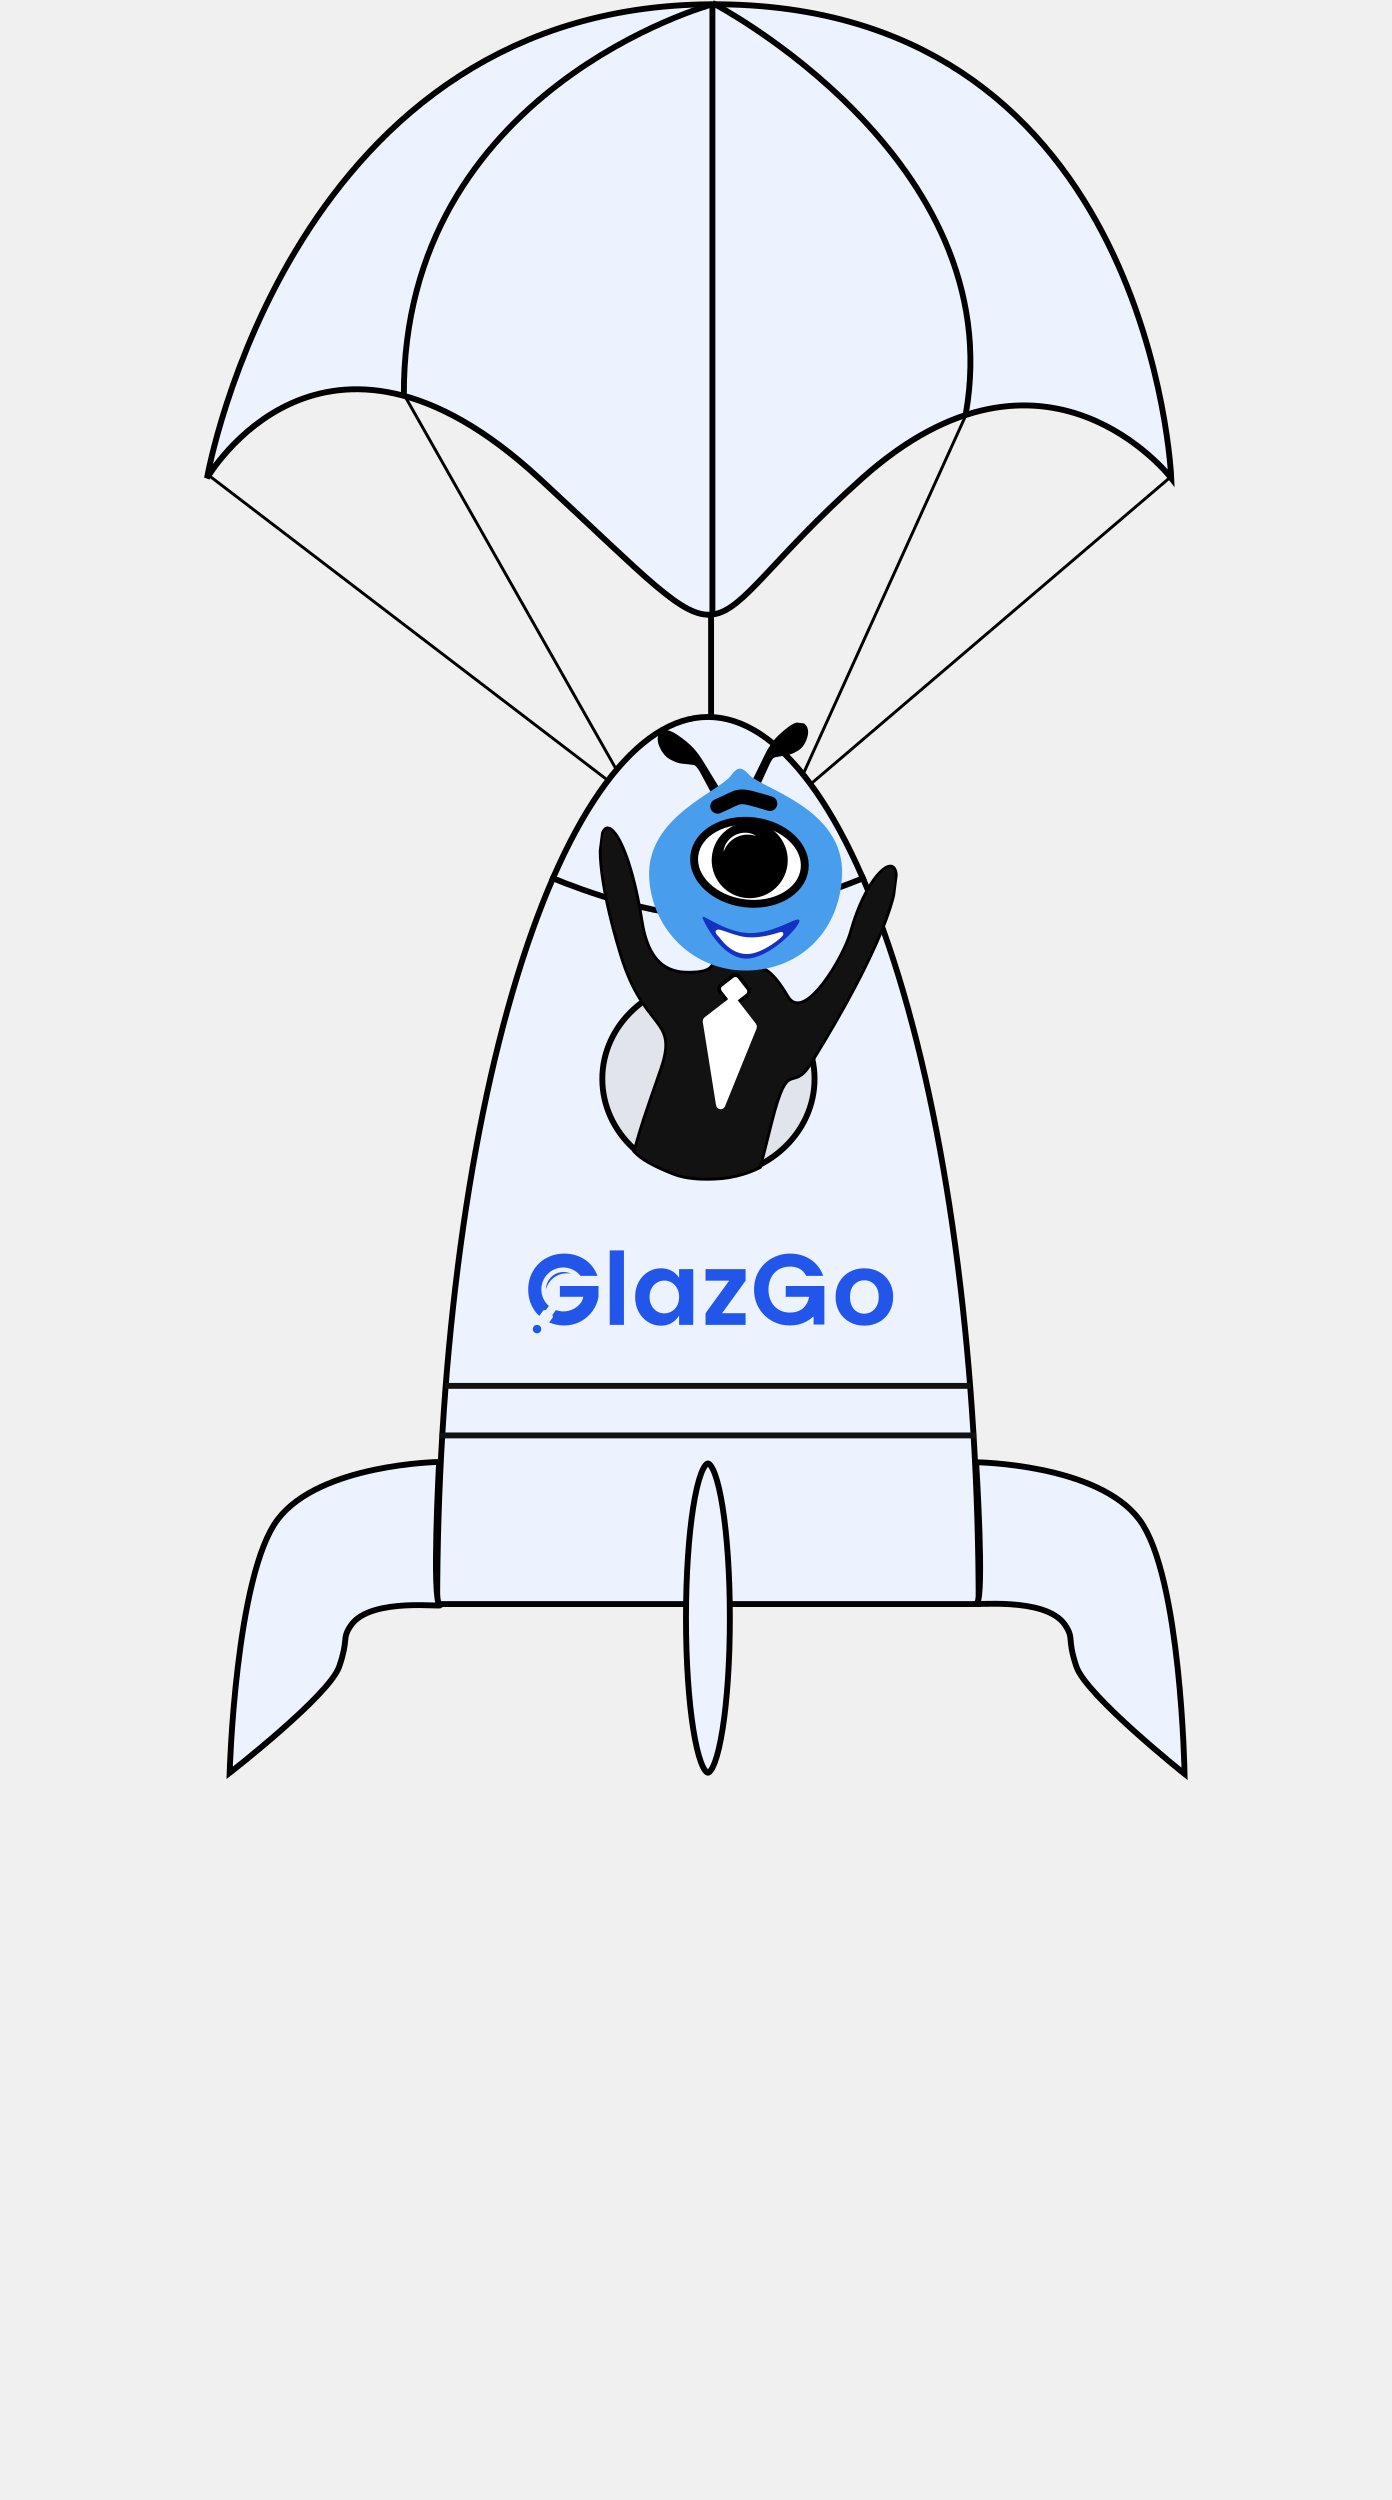
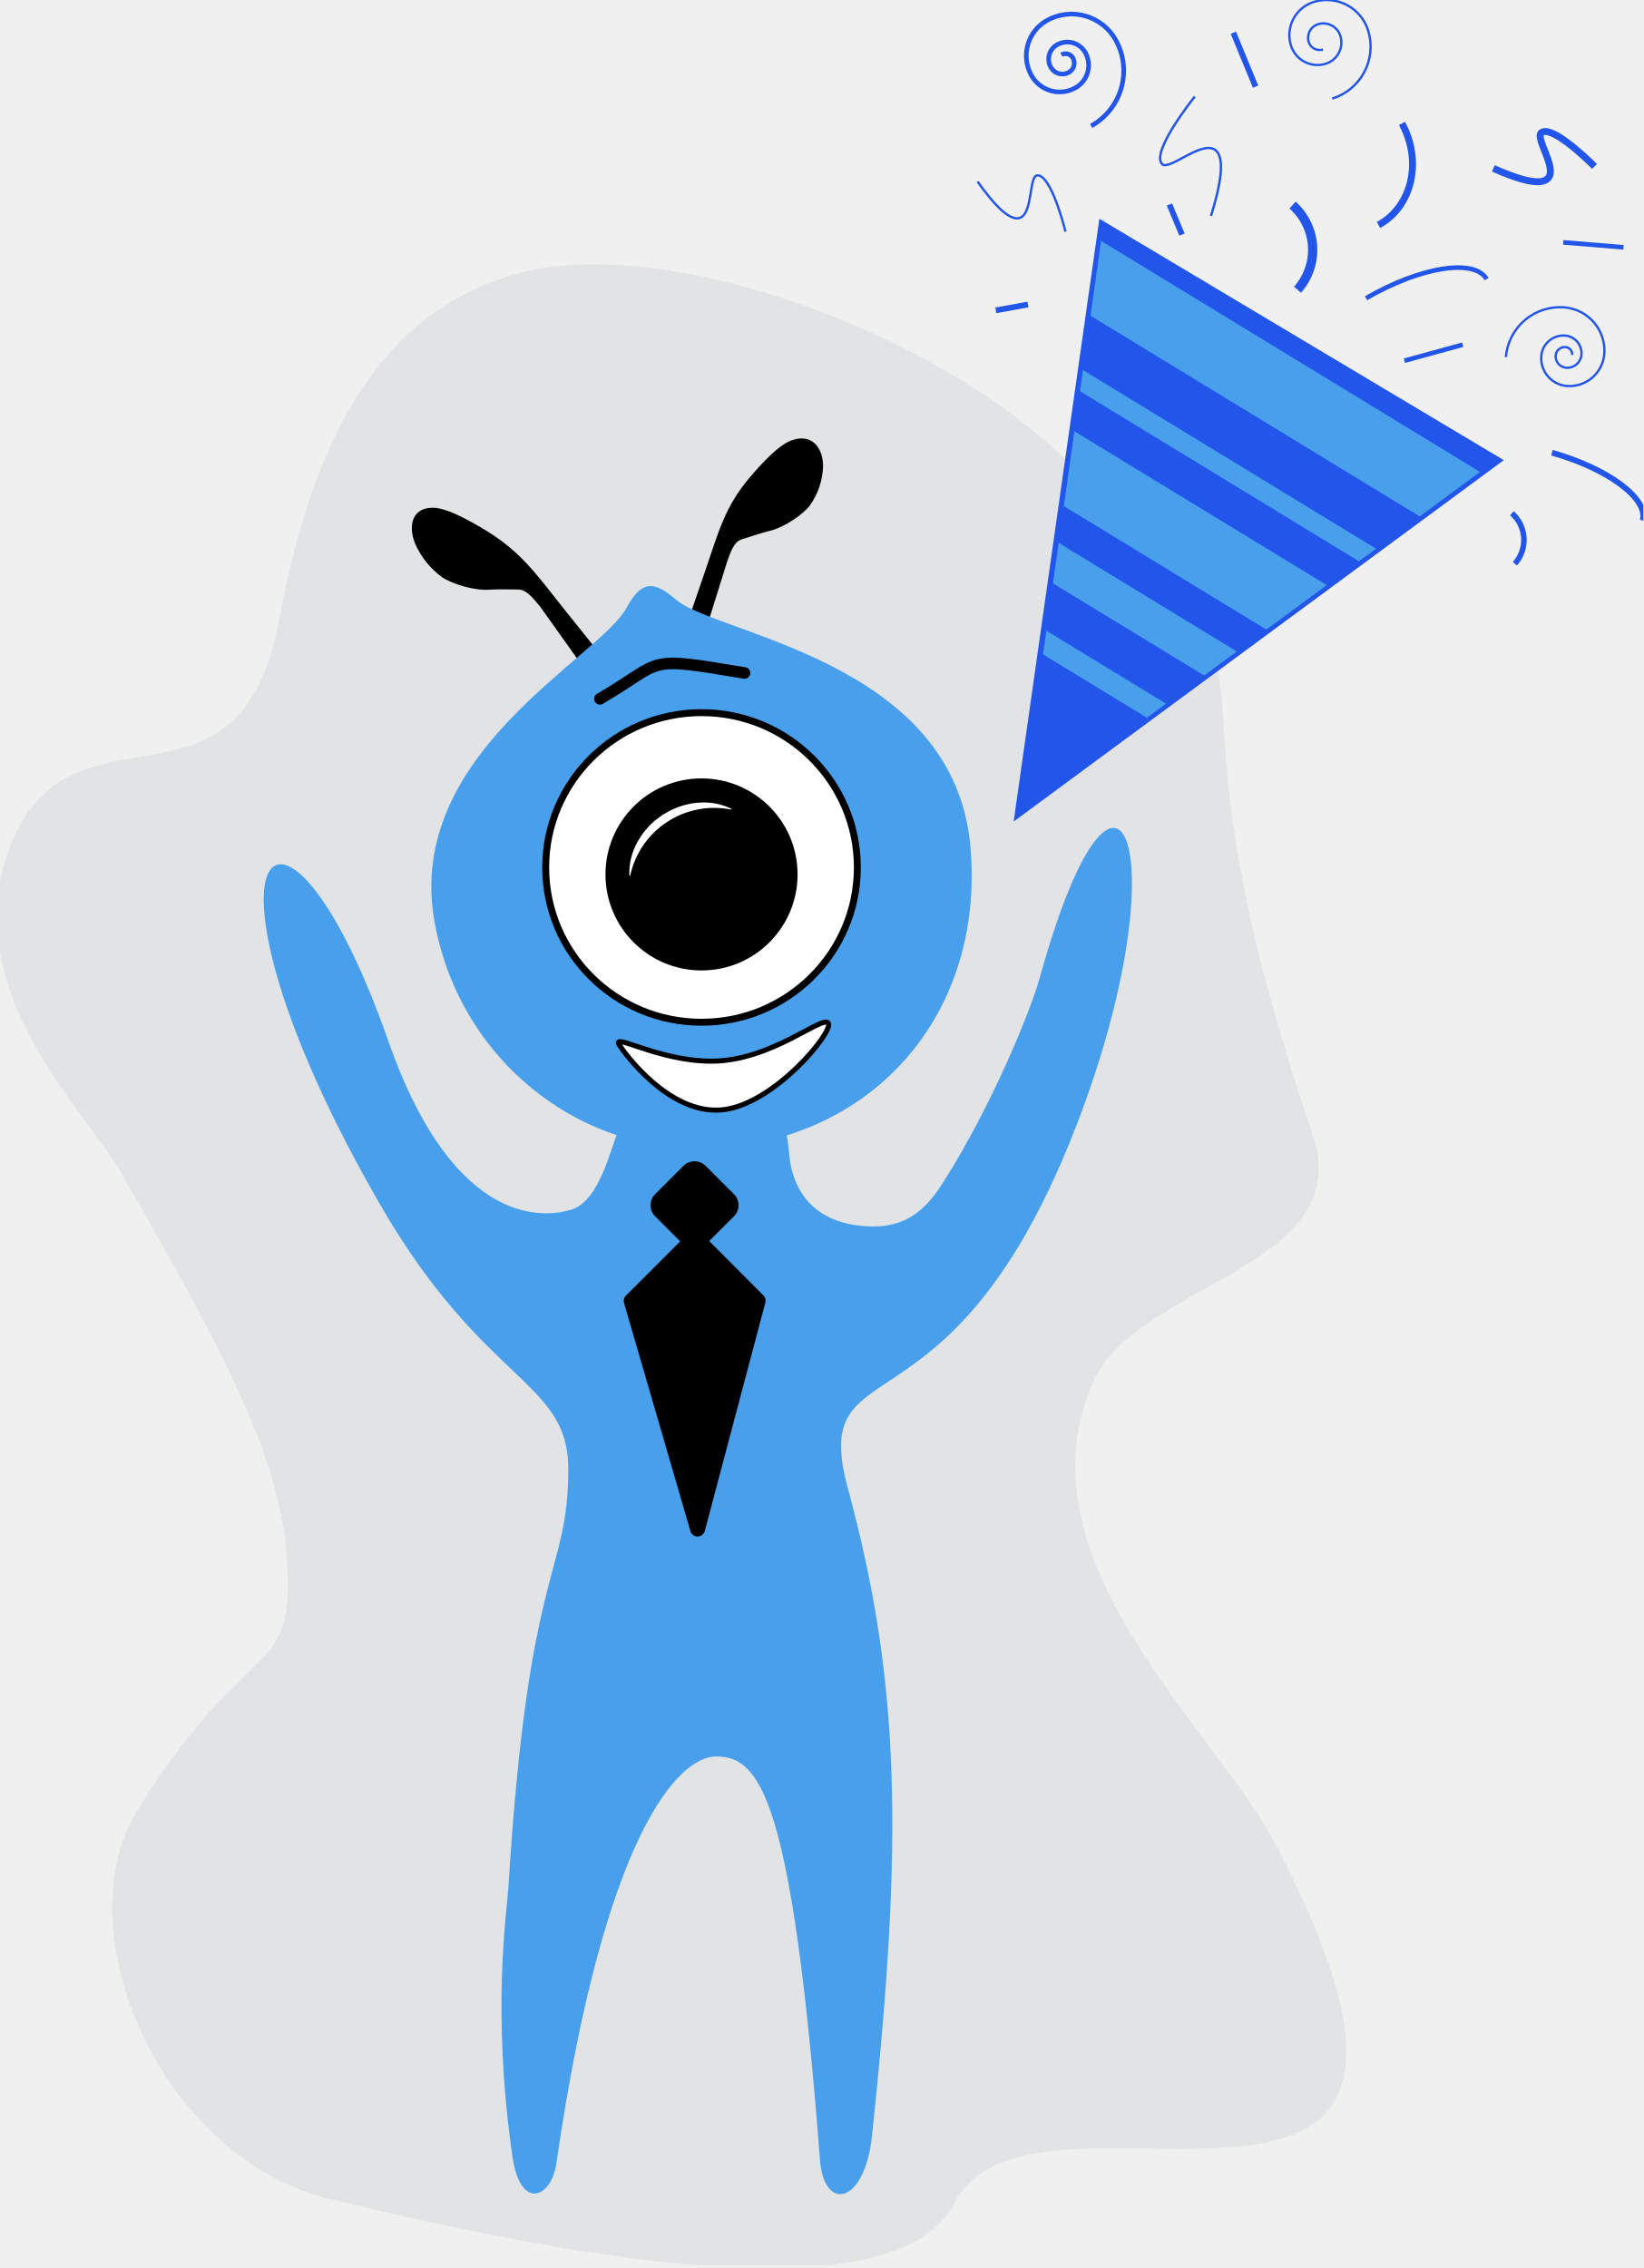
- <svg xmlns="http://www.w3.org/2000/svg" width="334" height="600" viewBox="0 0 334 849" fill="none">
-   <path d="M1.452 161.341L145.081 271.095" stroke="black" />
-   <path d="M68.298 134.692L145.532 271.095" stroke="black" />
-   <path d="M328.456 161.792L199.28 271.998" stroke="black" />
-   <path d="M258.9 140.564L199.732 271.095" stroke="black" />
-   <path d="M172.181 208.765V243.543" stroke="black" stroke-width="2" />
-   <path d="M175.643 1.466C29.347 -0.297 1 162.364 1 162.364C1 162.364 40.099 94.478 113.736 162.364C187.373 230.25 161.307 217.907 223.54 162.364C285.773 106.821 328.456 162.364 328.456 162.364C328.456 162.364 321.939 3.229 175.643 1.466Z" fill="#ECF3FF" stroke="black" stroke-width="2" />
-   <path d="M67.848 134.241C67.371 30.111 172.632 1.452 172.632 1.452" stroke="black" stroke-width="2" />
-   <path d="M258.682 140.564C273.98 53.575 172.632 1 172.632 1" stroke="black" stroke-width="2" />
-   <path d="M172.632 208.765V1.452" stroke="black" stroke-width="2" />
-   <mask id="path-10-inside-1_832_9218" fill="white">
-     <path d="M264.053 545.743C264.053 465.314 254.26 388.179 236.829 331.307C219.398 274.435 195.756 242.485 171.104 242.485C146.453 242.485 122.811 274.435 105.379 331.307C87.948 388.179 78.155 465.314 78.155 545.742L171.104 545.743H264.053Z" />
-   </mask>
-   <path d="M264.053 545.743C264.053 465.314 254.26 388.179 236.829 331.307C219.398 274.435 195.756 242.485 171.104 242.485C146.453 242.485 122.811 274.435 105.379 331.307C87.948 388.179 78.155 465.314 78.155 545.742L171.104 545.743H264.053Z" fill="#ECF3FF" stroke="black" stroke-width="4" mask="url(#path-10-inside-1_832_9218)" />
-   <path d="M117.588 297.878C117.588 297.878 147.632 311.023 171.104 311.023C194.576 311.023 224.62 297.878 224.62 297.878" stroke="black" stroke-width="2" />
-   <path d="M207.314 366.396C207.314 384.731 191.252 399.722 171.277 399.722C151.302 399.722 135.241 384.731 135.241 366.396C135.241 348.06 151.302 333.069 171.277 333.069C191.252 333.069 207.314 348.06 207.314 366.396Z" fill="#D7D7D7" fill-opacity="0.5" stroke="black" stroke-width="2" />
-   <g clip-path="url(#clip0_832_9218)">
-     <path d="M191.363 325.069C189.769 327.305 188.726 328.244 188.196 328.598C189.342 328.406 192.818 329.053 198.216 338.323C203.762 347.846 217.229 324.83 219.487 316.665C229.381 280.904 255.056 282.209 206.04 361.231C199.532 371.725 198.536 358.311 192.811 380.985C187.085 403.658 189.569 393.947 188.892 396.431C188.892 396.431 183.246 399.638 175.342 400.27C169.696 400.722 163.696 400.445 159.308 398.69C149.146 394.625 147.339 392.366 145.984 391.011C148.92 380.759 148.687 381.555 155.102 363.057C161.249 345.328 149.447 350.505 141.483 324.316C125.307 271.127 141.452 266.841 148.76 313.062C151.485 330.303 160.671 330.644 167.572 330.057C175.098 329.418 171.925 324.554 175.295 323.242L191.363 325.069Z" fill="#121212" stroke="black" stroke-miterlimit="10" />
-     <path d="M178.216 340.708L175.24 336.873C174.662 336.127 174.798 335.054 175.544 334.476L179.382 331.504C180.128 330.927 181.203 331.063 181.782 331.808L184.757 335.643C185.336 336.389 185.2 337.463 184.454 338.04L180.616 341.012C179.865 341.589 178.795 341.453 178.216 340.708Z" fill="white" stroke="black" stroke-width="1.316" stroke-miterlimit="10" />
-     <path d="M174.793 375.19L170.284 346.862C170.249 346.634 170.332 346.406 170.51 346.272L179.148 339.584C179.419 339.375 179.825 339.436 180.047 339.722L186.665 348.251C186.812 348.44 186.849 348.688 186.763 348.906L176.016 375.389C175.775 375.982 174.896 375.836 174.793 375.19Z" fill="white" stroke="white" stroke-width="1.89" stroke-miterlimit="10" />
-     <path d="M174.207 267.217C174.207 267.217 174.162 267.148 171.424 262.666C168.682 258.183 167.169 255.152 163.259 252.032C161.404 250.55 158.906 248.719 157.302 248.486C154.707 248.113 154.2 250.382 154.703 252.297C154.937 253.184 155.782 255.292 157.409 256.721C158.493 257.672 161.013 258.795 162.717 258.889C163.7 258.945 165.673 259.229 166.295 259.318C167.339 259.469 168.028 260.648 168.732 261.75L172.914 269.537L174.207 267.217Z" fill="black" stroke="black" stroke-width="0.982" stroke-miterlimit="10" />
-     <path d="M186.858 264.723C186.858 264.723 186.891 264.655 189.079 260.202C191.267 255.75 192.407 252.754 195.944 249.544C197.623 248.023 199.907 246.125 201.496 245.82C204.065 245.323 204.87 247.475 204.604 249.341C204.48 250.202 203.901 252.276 202.443 253.738C201.472 254.706 199.075 255.926 197.37 256.105C196.386 256.209 194.437 256.586 193.817 256.707C192.783 256.907 192.24 258.075 191.677 259.173L188.463 266.183L186.858 264.723Z" fill="black" stroke="black" stroke-width="0.969" stroke-miterlimit="10" />
-     <path d="M151.157 297.99C150.127 277.374 174.893 268.964 178.99 263.293C181.195 260.241 182.665 260.418 185.046 263.062C189.376 267.867 217.519 274.594 216.658 297.166C215.936 316.177 202.408 329.366 184.32 329.592C166.232 329.819 152.035 315.649 151.157 297.99Z" fill="#489DED" />
-     <path d="M174.405 273.812C182.962 270.152 180.144 269.308 192.169 272.911" stroke="black" stroke-width="5" stroke-miterlimit="10" stroke-linecap="round" />
-     <path d="M183.446 306.742C193.782 308.051 202.949 302.889 203.921 295.212C204.894 287.534 197.304 280.249 186.968 278.939C176.633 277.63 167.465 282.792 166.493 290.469C165.52 298.147 173.11 305.432 183.446 306.742Z" fill="white" stroke="black" stroke-width="2.674" stroke-miterlimit="10" />
-     <path d="M183.901 303.147C189.997 303.919 195.564 299.609 196.335 293.52C197.106 287.431 192.791 281.869 186.695 281.097C180.6 280.324 175.033 284.634 174.262 290.723C173.49 296.812 177.806 302.374 183.901 303.147Z" fill="black" stroke="black" stroke-width="3.585" stroke-miterlimit="10" />
-     <path d="M176.427 289.103C176.505 287.944 176.971 286.805 177.688 285.844C177.865 285.603 178.064 285.375 178.268 285.152C178.48 284.941 178.705 284.74 178.927 284.53C179.161 284.34 179.416 284.173 179.662 283.999L180.451 283.544L181.294 283.203C181.588 283.118 181.873 283.018 182.169 282.953C182.468 282.908 182.767 282.854 183.065 282.814C183.365 282.793 183.669 282.778 183.965 282.786C185.166 282.817 186.347 283.152 187.313 283.8L187.284 283.879C185.175 283.164 182.8 283.321 180.822 284.312C178.825 285.262 177.235 287.033 176.506 289.132L176.427 289.103Z" fill="white" />
-     <path d="M169.363 311.951C168.35 309.446 175.006 315.598 183.268 316.728C192.57 318.004 201.511 310.852 202.179 312.51C202.855 314.178 191.82 325.964 183.707 325.536C175.595 325.107 170.032 313.604 169.363 311.951Z" fill="#1431C1" />
-     <path d="M175.45 317.905C171.556 314.002 178.645 318.31 183.949 318.855C189.922 319.466 195.433 317.11 196.029 317.103C196.98 317.097 189.217 323.648 184.02 323.374C178.823 323.1 175.999 318.456 175.45 317.905Z" fill="white" stroke="white" stroke-width="1.244" stroke-miterlimit="10" />
-   </g>
-   <line x1="81.911" y1="470.642" x2="260.297" y2="470.642" stroke="#121212" stroke-width="2" />
-   <line x1="80.033" y1="487.471" x2="262.176" y2="487.471" stroke="#121212" stroke-width="2" />
-   <path d="M25.058 515.932C39.475 497.09 79.815 496.475 79.815 496.475C79.815 496.475 77.256 543.898 80.041 545.029C82.826 546.16 56.671 542.022 49.843 552.004C46.63 556.703 49.255 556.267 45.866 566.027C42.478 575.787 8.678 602.062 8.678 602.062C8.678 602.062 10.642 534.774 25.058 515.932Z" fill="#ECF3FF" stroke="black" stroke-width="2" />
-   <path d="M317.641 516.103C303.455 497.087 262.178 496.586 262.178 496.586C262.178 496.586 265.149 543.371 262.351 544.468C259.552 545.565 285.715 541.806 292.42 551.871C295.576 556.608 292.957 556.14 296.226 565.941C299.496 575.741 332.973 602.425 332.973 602.425C332.973 602.425 331.827 535.118 317.641 516.103Z" fill="#ECF3FF" stroke="black" stroke-width="2" />
-   <path d="M178.554 549.498C178.554 564.24 177.61 577.565 176.091 587.183C175.331 592.001 174.433 595.843 173.456 598.459C172.966 599.772 172.477 600.717 172.015 601.316C171.539 601.934 171.227 602.014 171.104 602.014C170.981 602.014 170.67 601.934 170.193 601.316C169.731 600.717 169.242 599.772 168.752 598.459C167.776 595.843 166.878 592.001 166.117 587.183C164.598 577.565 163.654 564.24 163.654 549.498C163.654 534.755 164.598 521.431 166.117 511.812C166.878 506.995 167.776 503.153 168.752 500.537C169.242 499.224 169.731 498.278 170.193 497.68C170.67 497.062 170.981 496.982 171.104 496.982C171.227 496.982 171.539 497.062 172.015 497.68C172.477 498.278 172.966 499.224 173.456 500.537C174.433 503.153 175.331 506.995 176.091 511.812C177.61 521.431 178.554 534.755 178.554 549.498Z" fill="#ECF3FF" stroke="black" stroke-width="2" />
-   <g clip-path="url(#clip1_832_9218)">
-     <path d="M142.585 424.627H137.756V449.926H142.585V424.627Z" fill="#2255EA" />
-     <path d="M161.322 433.926C160.694 432.935 159.821 432.123 158.787 431.567C157.737 430.999 156.538 430.715 155.19 430.715C153.625 430.699 152.087 431.126 150.755 431.945C149.419 432.766 148.357 433.911 147.568 435.381C146.78 436.851 146.386 438.532 146.385 440.422C146.385 442.314 146.779 444 147.566 445.481C148.354 446.962 149.416 448.119 150.753 448.951C152.082 449.782 153.621 450.215 155.188 450.2C156.536 450.2 157.73 449.892 158.771 449.277C159.817 448.655 160.693 447.786 161.323 446.746V449.926H166.118V430.987H161.322V433.926ZM160.603 443.465C160.169 444.262 159.523 444.925 158.736 445.379C157.991 445.807 157.146 446.031 156.286 446.028C155.438 446.028 154.605 445.804 153.872 445.379C153.107 444.947 152.484 444.303 152.005 443.446C151.525 442.59 151.285 441.581 151.285 440.421C151.285 439.261 151.525 438.263 152.005 437.425C152.443 436.635 153.088 435.98 153.872 435.528C154.605 435.104 155.438 434.88 156.286 434.879C157.146 434.877 157.991 435.101 158.736 435.528C159.522 435.983 160.168 436.646 160.603 437.443C161.082 438.286 161.321 439.29 161.322 440.452C161.323 441.614 161.083 442.618 160.603 443.465Z" fill="#2255EA" />
-     <path d="M170.296 434.918H178.312L170.296 445.961V449.926H183.896V445.961H175.915L183.896 434.918V430.987H170.296V434.918Z" fill="#2255EA" />
-     <path d="M116.237 442.607C114.978 441.088 114.375 439.132 114.561 437.169C114.747 435.207 115.706 433.398 117.228 432.141C118.75 430.885 120.71 430.283 122.677 430.469C124.643 430.654 126.455 431.612 127.714 433.131C127.755 433.176 127.793 433.224 127.828 433.274H133.578C132.71 430.883 131.266 429.026 129.248 427.702C127.225 426.386 124.913 425.72 122.312 425.72C122.144 425.72 121.978 425.72 121.813 425.73L121.663 425.737C121.544 425.742 121.424 425.749 121.306 425.758C121.254 425.758 121.203 425.765 121.153 425.769C121.002 425.782 120.851 425.797 120.701 425.815H120.667C120.509 425.834 120.351 425.856 120.194 425.882L120.047 425.907C119.933 425.927 119.818 425.948 119.705 425.97L119.561 426C119.409 426.033 119.257 426.067 119.108 426.105H119.098C118.94 426.145 118.782 426.19 118.627 426.236L118.53 426.266C118.397 426.307 118.264 426.349 118.134 426.395L118.089 426.409C117.415 426.644 116.763 426.938 116.14 427.288C114.291 428.312 112.758 429.821 111.708 431.652C110.621 433.511 110.077 435.602 110.077 437.925C110.077 440.273 110.621 442.376 111.708 444.234C112.277 445.224 112.993 446.122 113.83 446.9L115.101 445.152C115.146 445.09 115.204 445.038 115.271 445.001C115.338 444.963 115.412 444.941 115.489 444.936L115.932 444.903C115.976 444.899 116.019 444.886 116.057 444.865C116.096 444.844 116.129 444.814 116.156 444.779L117.09 443.495C116.78 443.224 116.495 442.927 116.237 442.607Z" fill="#2255EA" />
-     <path d="M120.832 440.386H128.781V440.401C128.625 441.314 128.214 442.166 127.597 442.859C126.606 443.977 125.301 444.771 123.85 445.137C122.4 445.503 120.873 445.424 119.469 444.91C119.469 444.91 119.461 444.91 119.457 444.91L118.378 446.388C118.352 446.423 118.334 446.464 118.326 446.507C118.318 446.55 118.319 446.594 118.329 446.636L118.436 447.068C118.455 447.142 118.457 447.22 118.442 447.295C118.428 447.37 118.397 447.441 118.352 447.503L117.19 449.098C118.805 449.792 120.547 450.143 122.306 450.13C124.361 450.13 126.223 449.669 127.905 448.747C128.099 448.64 128.287 448.53 128.469 448.416C128.572 448.352 128.671 448.286 128.772 448.223C128.852 448.17 128.933 448.118 129.013 448.064C129.119 447.99 129.224 447.914 129.327 447.837C129.396 447.786 129.466 447.741 129.534 447.684C129.637 447.605 129.739 447.523 129.839 447.441C129.874 447.412 129.911 447.384 129.946 447.355H129.936C130.719 446.704 131.412 445.952 131.998 445.12C133.047 443.628 133.697 442.05 133.948 440.385V436.732H120.832V440.386Z" fill="#2255EA" />
-     <path d="M113.464 452.736C114.225 452.517 114.664 451.724 114.445 450.965C114.226 450.205 113.431 449.767 112.67 449.986C111.909 450.205 111.47 450.998 111.689 451.757C111.909 452.517 112.703 452.955 113.464 452.736Z" fill="#2255EA" />
-     <path d="M206.984 436.729H197.529V440.386H205.475C205.198 442.028 204.495 443.333 203.368 444.301C202.24 445.27 200.785 445.755 199.003 445.757C197.561 445.757 196.292 445.43 195.183 444.783C194.074 444.131 193.175 443.175 192.594 442.028C191.977 440.843 191.669 439.476 191.671 437.926C191.672 436.376 191.98 435.008 192.594 433.824C193.171 432.679 194.071 431.728 195.183 431.089C196.291 430.449 197.561 430.135 199.003 430.135C201.585 430.135 203.412 431.183 204.483 433.279H210.27C209.401 430.886 207.957 429.028 205.936 427.706C204.938 427.051 203.847 426.55 202.699 426.222C201.497 425.883 200.253 425.715 199.004 425.723C198.833 425.723 198.663 425.723 198.494 425.734L198.349 425.739C198.217 425.746 198.086 425.754 197.961 425.763L197.833 425.773C197.667 425.788 197.501 425.805 197.337 425.825L197.252 425.837C197.113 425.855 196.975 425.876 196.838 425.899C196.792 425.906 196.741 425.914 196.7 425.922C196.561 425.946 196.423 425.973 196.285 426.002L196.212 426.017C196.049 426.052 195.888 426.091 195.728 426.134L195.631 426.16C195.499 426.195 195.367 426.233 195.237 426.274L195.13 426.307C194.337 426.557 193.572 426.887 192.847 427.293C190.997 428.316 189.461 429.824 188.406 431.653C187.318 433.51 186.775 435.601 186.776 437.926C186.776 440.275 187.32 442.378 188.406 444.234C189.221 445.653 190.334 446.881 191.668 447.831C191.67 447.83 191.673 447.83 191.676 447.831C192.048 448.1 192.436 448.347 192.837 448.571C194.709 449.608 196.765 450.128 199.003 450.128C201.058 450.128 202.924 449.666 204.602 448.742C205.459 448.272 206.258 447.705 206.984 447.053V449.819H210.648V436.725H206.984V436.729Z" fill="#2255EA" />
-     <path d="M116.088 437.854C116.5 436.292 117.419 434.911 118.7 433.925C119.982 432.939 121.554 432.405 123.172 432.405C123.668 432.405 124.163 432.454 124.65 432.551C123.744 432.12 122.745 431.924 121.743 431.979C120.742 432.035 119.77 432.34 118.918 432.868C118.065 433.396 117.36 434.129 116.865 435C116.371 435.871 116.103 436.852 116.088 437.853V437.854Z" fill="#2255EA" />
-     <path d="M232.117 446.444C232.117 446.444 232.117 446.444 232.11 446.444C232.326 446.156 232.526 445.857 232.707 445.546C233.576 444.064 234.01 442.355 234.009 440.418C234.009 438.481 233.574 436.777 232.707 435.307C231.872 433.867 230.651 432.688 229.182 431.904C227.697 431.109 226.051 430.71 224.244 430.707C222.416 430.707 220.76 431.106 219.278 431.904C218.206 432.475 217.262 433.26 216.506 434.209C216.228 434.557 215.975 434.924 215.749 435.307C214.884 436.78 214.451 438.485 214.451 440.422C214.451 442.358 214.88 444.068 215.738 445.55C216.562 447 217.778 448.191 219.247 448.984C220.731 449.795 222.377 450.2 224.185 450.2C226.013 450.2 227.673 449.795 229.167 448.984C230.325 448.366 231.331 447.5 232.114 446.448L232.998 446.13C232.715 446.222 232.424 446.329 232.117 446.444ZM220.58 444.457C220.556 444.425 220.532 444.397 220.512 444.369C220.472 444.318 220.436 444.266 220.4 444.215L220.392 444.206C220.253 444.008 220.128 443.801 220.017 443.586C219.572 442.731 219.348 441.686 219.348 440.457C219.348 438.633 219.817 437.231 220.755 436.252C221.693 435.273 222.847 434.783 224.216 434.781C225.062 434.776 225.895 434.995 226.629 435.414C226.959 435.602 227.261 435.833 227.529 436.101C227.887 436.464 228.189 436.878 228.425 437.329C228.884 438.185 229.112 439.228 229.11 440.457C229.11 441.666 228.88 442.695 228.41 443.55C227.94 444.404 227.33 445.047 226.577 445.482C225.849 445.904 225.023 446.127 224.182 446.13C223.34 446.133 222.513 445.915 221.783 445.498C221.347 445.245 220.96 444.918 220.639 444.531C220.62 444.504 220.599 444.48 220.58 444.457Z" fill="#2255EA" />
+ <svg xmlns="http://www.w3.org/2000/svg" width="213" height="294" viewBox="0 0 213 294" fill="none">
+   <g clip-path="url(#clip0_1567_22286)">
+     <path opacity="0.2" d="M169.751 147.151C146.731 79.641 171.932 92.548 137.556 59.599C119.768 42.541 85.162 30.68 66.946 35.916C50.099 40.758 41.184 55.74 36.58 80.432C31.256 108.991 8.981 89.279 1.422 110.565C-4.894 128.347 11.643 144.229 15.653 151.16C29.695 175.433 36.873 189.148 37.639 202.611C38.535 218.33 32.395 211.864 18.164 234.861C8.667 250.208 21.228 279.47 42.858 284.664C69.353 291.021 115.36 300.839 123.388 285.338C133.998 264.831 197.212 301.241 165.076 239.465C157.165 224.265 131.215 202.419 141.218 179.2C146.986 165.816 175.54 164.134 169.751 147.151Z" fill="#A9ADB3" stroke="#A9ADB3" stroke-width="0.811" stroke-miterlimit="10" />
+     <path d="M168.709 44.001L194.919 59.649L163.151 83.073L131.387 106.497L136.941 67.425L142.499 28.353L168.709 44.001Z" fill="#2255EA" />
+     <mask id="mask0_1567_22286" style="mask-type:luminance" maskUnits="userSpaceOnUse" x="132" y="24" width="65" height="82">
+       <path d="M170.195 41.011L196.722 57.565L164.54 81.322L132.354 105.078L138.009 64.767L143.664 24.456L170.195 41.011Z" fill="white" />
+     </mask>
+     <g mask="url(#mask0_1567_22286)">
+       <path d="M190.577 70.94L137.274 38.443L141.77 30.65L195.072 63.147L190.577 70.94Z" fill="#489FEC" />
+       <path d="M179.184 90.781L125.882 58.284L130.381 50.492L183.68 82.989L179.184 90.781Z" fill="#489FEC" />
+       <path d="M186.145 78.858L132.847 46.361L134.115 44.155L187.418 76.652L186.145 78.858Z" fill="#489FEC" />
+       <path d="M174.383 98.729L121.085 66.231L123.513 62.017L176.815 94.514L174.383 98.729Z" fill="#489FEC" />
+       <path d="M169.767 105.91L116.469 73.413L117.892 70.944L171.194 103.441L169.767 105.91Z" fill="#489FEC" />
+     </g>
+     <path d="M206.676 21.578C206.383 21.28 201.256 16.137 199.795 17.192C198.907 17.819 201.841 21.695 200.678 23.08C199.728 24.21 196.564 23.168 193.562 21.825" stroke="#2255EA" stroke-width="0.898" stroke-miterlimit="10" />
+     <path d="M138.104 30.027C138.003 29.608 136.229 22.59 134.442 22.737C133.358 22.82 133.893 27.654 132.181 28.244C130.788 28.73 128.603 26.21 126.711 23.536" stroke="#2255EA" stroke-width="0.3" stroke-miterlimit="10" />
+     <path d="M154.863 12.517C154.554 12.906 149.188 19.669 150.615 21.255C151.486 22.218 155.663 18.217 157.463 19.405C158.927 20.372 158.128 24.26 156.964 27.985" stroke="#2255EA" stroke-width="0.305" stroke-miterlimit="10" />
+     <path d="M141.428 16.329C142.368 15.809 143.197 15.108 143.867 14.267C144.537 13.426 145.035 12.461 145.332 11.428C145.629 10.394 145.719 9.313 145.598 8.244C145.477 7.176 145.146 6.142 144.625 5.201C144.209 4.449 143.648 3.785 142.976 3.249C142.303 2.713 141.531 2.315 140.705 2.077C139.878 1.839 139.012 1.767 138.158 1.863C137.303 1.96 136.475 2.224 135.723 2.64C134.509 3.313 133.611 4.44 133.228 5.774C132.844 7.108 133.005 8.54 133.676 9.755C133.942 10.237 134.3 10.662 134.73 11.006C135.161 11.35 135.655 11.605 136.184 11.757C136.713 11.91 137.267 11.956 137.814 11.894C138.361 11.832 138.891 11.662 139.372 11.395C139.759 11.183 140.099 10.896 140.374 10.551C140.65 10.206 140.854 9.811 140.976 9.387C141.097 8.963 141.134 8.519 141.084 8.081C141.034 7.643 140.897 7.219 140.683 6.834C140.338 6.212 139.76 5.752 139.076 5.556C138.393 5.36 137.659 5.443 137.037 5.787C136.788 5.924 136.57 6.108 136.393 6.329C136.216 6.551 136.085 6.805 136.007 7.077C135.929 7.35 135.906 7.635 135.939 7.916C135.972 8.198 136.061 8.47 136.2 8.717C136.309 8.914 136.455 9.088 136.631 9.229C136.808 9.369 137.01 9.474 137.226 9.536C137.443 9.598 137.67 9.617 137.894 9.591C138.118 9.566 138.334 9.496 138.531 9.386C138.85 9.21 139.085 8.915 139.187 8.565C139.288 8.215 139.246 7.839 139.071 7.52C139.001 7.394 138.906 7.284 138.793 7.195C138.679 7.106 138.55 7.04 138.411 7.001C138.272 6.962 138.127 6.951 137.984 6.968C137.841 6.985 137.702 7.031 137.577 7.101" stroke="#2255EA" stroke-width="0.598" stroke-miterlimit="10" />
+     <path d="M195.187 46.29C195.262 45.368 195.519 44.469 195.941 43.646C196.364 42.823 196.945 42.091 197.651 41.493C198.357 40.894 199.174 40.441 200.055 40.158C200.937 39.875 201.865 39.769 202.787 39.845C204.273 39.968 205.65 40.675 206.616 41.811C207.582 42.947 208.058 44.419 207.94 45.905C207.842 47.097 207.274 48.201 206.362 48.975C205.45 49.749 204.268 50.129 203.076 50.032C202.123 49.953 201.24 49.498 200.621 48.769C200.003 48.039 199.699 47.093 199.778 46.14C199.809 45.762 199.914 45.394 200.088 45.057C200.261 44.72 200.499 44.421 200.789 44.176C201.078 43.931 201.412 43.746 201.773 43.63C202.134 43.515 202.514 43.471 202.892 43.503C203.499 43.557 204.06 43.85 204.452 44.316C204.844 44.783 205.036 45.386 204.985 45.993C204.941 46.479 204.707 46.927 204.334 47.241C203.961 47.554 203.478 47.708 202.993 47.667C202.799 47.651 202.611 47.597 202.438 47.509C202.265 47.42 202.112 47.298 201.986 47.15C201.86 47.002 201.765 46.831 201.706 46.646C201.647 46.461 201.625 46.266 201.641 46.073C201.667 45.76 201.817 45.471 202.056 45.269C202.295 45.067 202.605 44.967 202.917 44.993C203.041 45.003 203.162 45.037 203.273 45.094C203.383 45.151 203.482 45.229 203.562 45.324C203.643 45.419 203.704 45.528 203.742 45.647C203.78 45.765 203.794 45.89 203.784 46.014" stroke="#2255EA" stroke-width="0.3" stroke-miterlimit="10" />
+     <path d="M172.676 12.78C174.461 12.234 175.956 11.001 176.832 9.353C177.708 7.705 177.893 5.777 177.347 3.992C177.131 3.284 176.778 2.625 176.307 2.053C175.836 1.482 175.257 1.009 174.603 0.661C173.95 0.313 173.234 0.097 172.497 0.026C171.759 -0.045 171.016 0.03 170.307 0.246C169.741 0.42 169.215 0.703 168.758 1.08C168.301 1.457 167.923 1.92 167.646 2.443C167.368 2.967 167.196 3.539 167.14 4.129C167.084 4.718 167.145 5.313 167.319 5.879C167.601 6.793 168.234 7.558 169.079 8.006C169.924 8.454 170.912 8.549 171.827 8.269C172.558 8.044 173.17 7.538 173.528 6.863C173.887 6.187 173.963 5.397 173.739 4.666C173.559 4.081 173.154 3.592 172.614 3.305C172.073 3.017 171.441 2.956 170.856 3.134C170.388 3.278 169.996 3.601 169.766 4.033C169.536 4.466 169.487 4.971 169.629 5.44C169.686 5.625 169.779 5.798 169.903 5.947C170.026 6.097 170.178 6.221 170.349 6.312C170.521 6.403 170.708 6.459 170.902 6.477C171.095 6.496 171.29 6.476 171.475 6.419" stroke="#2255EA" stroke-width="0.3" stroke-miterlimit="10" />
+     <path d="M167.537 26.587C168.3 27.265 168.922 28.086 169.367 29.005C169.813 29.923 170.072 30.92 170.132 31.939C170.191 32.958 170.049 33.978 169.714 34.942C169.379 35.906 168.857 36.794 168.177 37.556" stroke="#2255EA" stroke-width="1.198" stroke-miterlimit="10" />
+     <path d="M195.969 66.529C196.424 66.934 196.796 67.424 197.062 67.973C197.328 68.521 197.483 69.116 197.519 69.724C197.555 70.333 197.47 70.942 197.27 71.518C197.07 72.093 196.759 72.624 196.354 73.079" stroke="#2255EA" stroke-width="0.717" stroke-miterlimit="10" />
+     <path d="M177.063 38.661C184.124 34.568 191.114 33.459 192.692 36.183" stroke="#2255EA" stroke-width="0.598" stroke-miterlimit="10" />
+     <path d="M201.159 58.687C208.45 60.733 213.716 64.667 212.921 67.475" stroke="#2255EA" stroke-width="0.743" stroke-miterlimit="10" />
+     <path d="M178.679 29.165C183.032 26.796 184.392 20.903 181.717 15.998" stroke="#2255EA" stroke-width="0.898" stroke-miterlimit="10" />
+     <path d="M129.08 40.23L133.236 39.473" stroke="#2255EA" stroke-width="0.743" stroke-miterlimit="10" />
+     <path d="M151.577 26.507L153.205 30.408" stroke="#2255EA" stroke-width="0.743" stroke-miterlimit="10" />
+     <path d="M159.865 4.243L162.745 11.232" stroke="#2255EA" stroke-width="0.743" stroke-miterlimit="10" />
+     <path d="M202.624 31.416L210.43 32.061" stroke="#2255EA" stroke-width="0.598" stroke-miterlimit="10" />
+     <path d="M182.031 46.759L189.59 44.683" stroke="#2255EA" stroke-width="0.598" stroke-miterlimit="10" />
+     <path d="M110.953 158.823C117.189 159.714 119.969 156.893 122.346 153.127C128.562 143.288 133.53 131.205 134.777 126.715C145.136 89.43 153.424 111.192 138.917 147.431C122.739 187.863 104.763 173.981 109.915 193.002C116.645 217.857 117.164 238.054 113.021 276.896C112.071 285.785 106.809 286.794 106.286 280.001C102.662 232.877 98.505 227.688 92.821 227.688C88 227.688 78.319 237.531 72.103 280.512C71.479 284.852 67.445 286.727 66.406 279.474C63.698 260.507 65.699 247.881 65.892 244.78C68.478 202.314 73.66 204.385 73.66 190.403C73.66 178.907 62.778 179.522 49.317 156.224C22.802 110.355 36.371 95.126 50.355 135.001C59.027 159.731 71.073 157.789 74.179 156.763C77.109 155.78 78.582 151.068 79.62 147.975C80.436 145.522 81.131 145.388 82.207 145.388H99.82C102.406 145.388 102.046 148.397 102.406 150.565C102.666 152.089 103.704 157.789 110.953 158.823Z" fill="#489FEC" />
+     <path d="M94.998 154.943L91.319 151.264C90.604 150.55 89.446 150.55 88.732 151.264L85.053 154.943C84.339 155.657 84.339 156.815 85.053 157.529L88.732 161.208C89.446 161.922 90.604 161.922 91.319 161.208L94.998 157.529C95.712 156.815 95.712 155.657 94.998 154.943Z" fill="black" stroke="black" stroke-width="0.395" stroke-miterlimit="10" />
+     <path d="M89.741 198.33L81.156 168.817C81.122 168.703 81.119 168.582 81.147 168.466C81.176 168.35 81.236 168.245 81.32 168.16L89.594 159.886C89.659 159.823 89.736 159.774 89.821 159.742C89.905 159.709 89.995 159.693 90.085 159.696C90.175 159.698 90.264 159.718 90.347 159.755C90.429 159.792 90.504 159.845 90.565 159.911L98.736 168.11C98.825 168.195 98.89 168.303 98.924 168.423C98.957 168.542 98.959 168.668 98.928 168.788L91.076 198.397C91.033 198.546 90.941 198.676 90.815 198.766C90.689 198.856 90.537 198.901 90.382 198.893C90.227 198.885 90.08 198.826 89.963 198.723C89.847 198.621 89.768 198.483 89.741 198.33Z" fill="black" stroke="black" stroke-width="0.567" stroke-miterlimit="10" />
+     <path d="M76.652 83.605L73.082 79.143C69.566 74.745 67.549 71.727 62.978 68.932C60.81 67.609 57.91 66.002 56.173 65.965C53.36 65.918 53.13 68.4 53.925 70.367C54.669 72.1 55.868 73.6 57.395 74.707C58.671 75.569 61.505 76.427 63.326 76.297C64.376 76.222 66.511 76.26 67.185 76.272C68.315 76.272 69.206 77.453 70.115 78.528L75.61 86.245L76.652 83.605Z" fill="black" stroke="black" stroke-width="0.293" stroke-miterlimit="10" />
+     <path d="M89.762 79.248L91.516 74.138C93.24 69.116 94.048 65.767 97.375 61.884C98.953 60.042 101.121 57.699 102.77 57.176C105.432 56.301 106.575 58.481 106.537 60.503C106.468 62.288 105.876 64.014 104.834 65.466C103.934 66.63 101.548 68.245 99.761 68.668C98.736 68.91 96.71 69.576 96.069 69.789C95.002 70.141 94.583 71.463 94.127 72.719L91.658 80.608L89.762 79.248Z" fill="black" stroke="black" stroke-width="0.291" stroke-miterlimit="10" />
+     <path d="M56.311 119.429C52.443 97.666 77.619 85.371 81.211 78.788C83.144 75.243 84.726 75.234 87.61 77.725C92.859 82.253 123.656 85.614 125.782 109.728C127.574 130.025 114.975 145.887 95.805 148.565C76.636 151.244 59.626 138.09 56.311 119.429Z" fill="#489FEC" />
+     <path d="M77.758 90.589C86.351 85.567 83.245 85.027 96.501 87.241" stroke="black" stroke-width="1.499" stroke-miterlimit="10" stroke-linecap="round" />
+     <path d="M80.281 135.466C79.205 133.758 85.304 137.559 92.201 137.559C99.987 137.559 106.658 131.503 107.37 132.633C108.081 133.763 100.141 143.393 93.419 143.886C86.697 144.38 80.993 136.596 80.281 135.466Z" fill="white" stroke="black" stroke-width="0.654" stroke-miterlimit="10" />
+     <path d="M90.93 132.515C102.086 132.515 111.129 123.531 111.129 112.448C111.129 101.365 102.086 92.38 90.93 92.38C79.774 92.38 70.731 101.365 70.731 112.448C70.731 123.531 79.774 132.515 90.93 132.515Z" fill="white" stroke="black" stroke-width="0.898" stroke-miterlimit="10" />
+     <path d="M90.93 125.262C97.508 125.262 102.842 119.93 102.842 113.352C102.842 106.774 97.508 101.441 90.93 101.441C84.351 101.441 79.018 106.774 79.018 113.352C79.018 119.93 84.351 125.262 90.93 125.262Z" fill="black" stroke="black" stroke-width="1.075" stroke-miterlimit="10" />
+     <path d="M81.575 113.49C81.515 111.942 81.894 110.409 82.667 109.067C82.859 108.723 83.085 108.397 83.303 108.075C83.521 107.752 83.801 107.468 84.056 107.162C84.312 106.857 84.634 106.622 84.923 106.35L85.869 105.635L86.903 105.053C87.267 104.898 87.623 104.718 87.991 104.584C88.359 104.45 88.748 104.354 89.129 104.258C89.51 104.162 89.904 104.111 90.293 104.074C91.833 103.897 93.392 104.161 94.788 104.835L94.763 104.944C91.894 104.368 88.913 104.945 86.466 106.548C84.018 108.152 82.3 110.655 81.683 113.515L81.575 113.49Z" fill="white" />
  </g>
  <defs>
-     <clipPath id="clip0_832_9218">
-       <rect width="101.754" height="215.295" fill="white" transform="translate(140.525 237.672) rotate(7.2208)" />
-     </clipPath>
-     <clipPath id="clip1_832_9218">
-       <rect width="123.932" height="28.166" fill="white" transform="translate(110.077 424.627)" />
+     <clipPath id="clip0_1567_22286">
+       <rect width="213" height="293.629" fill="white" />
    </clipPath>
  </defs>
</svg>
